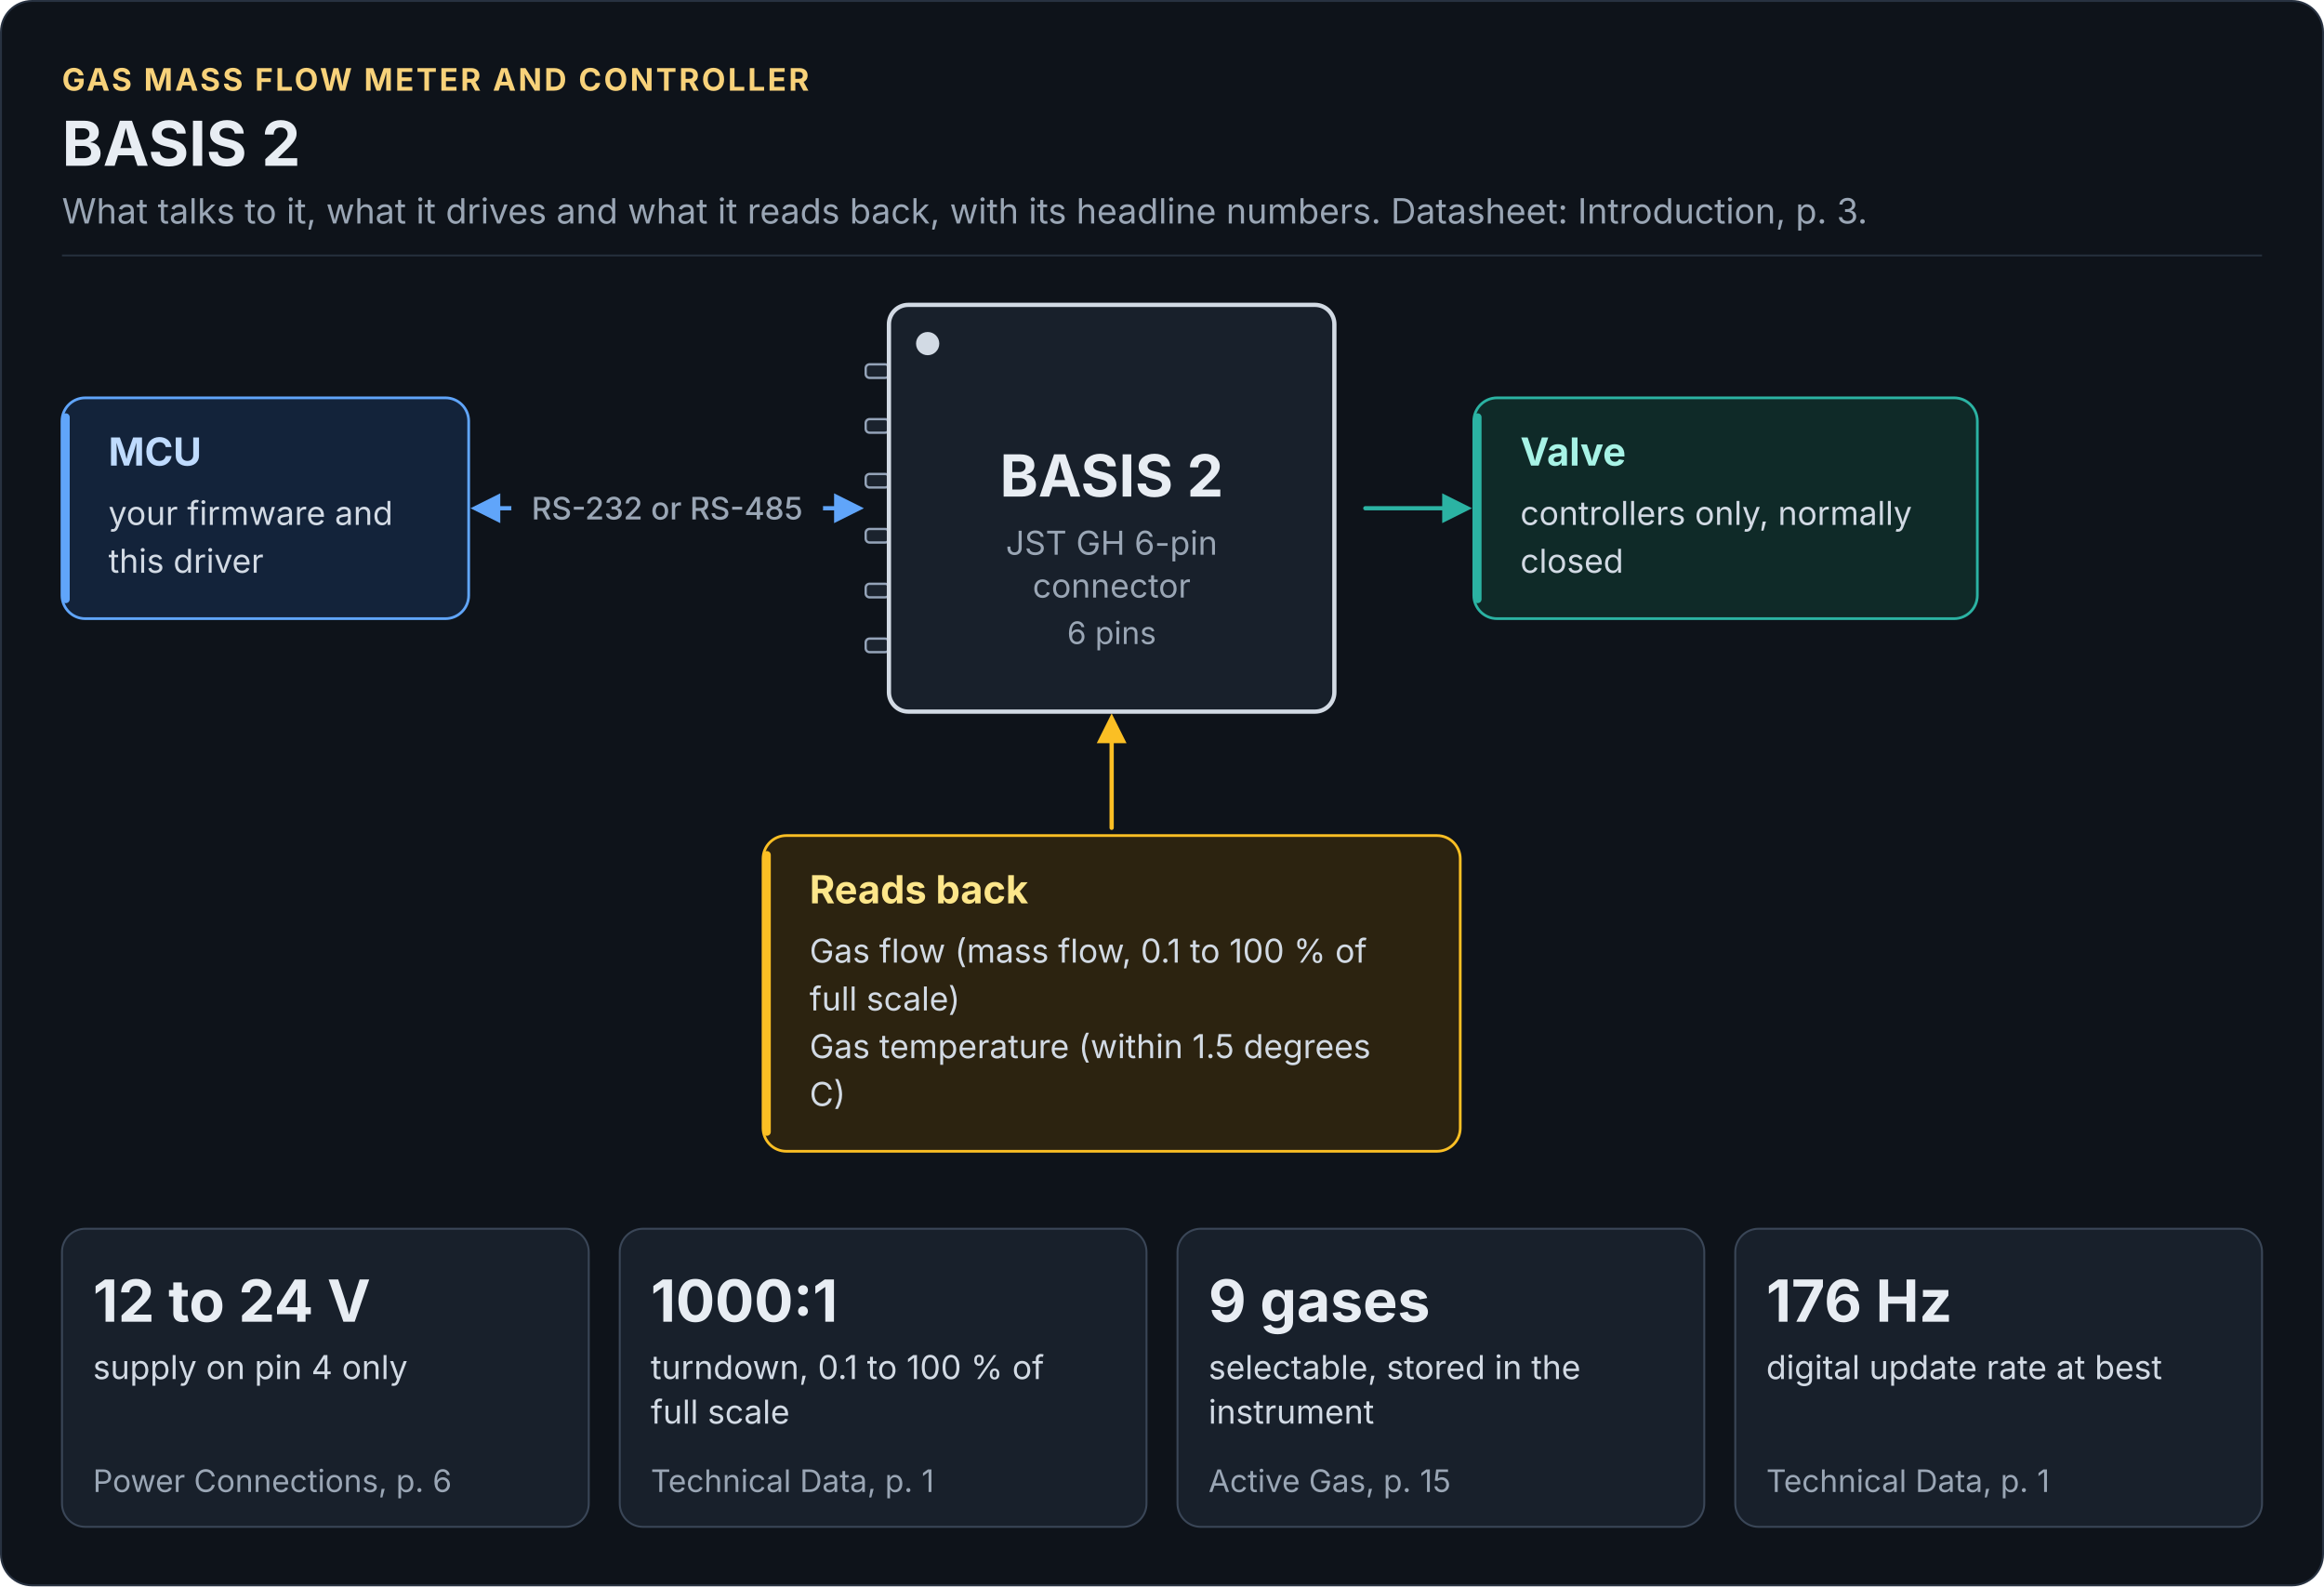
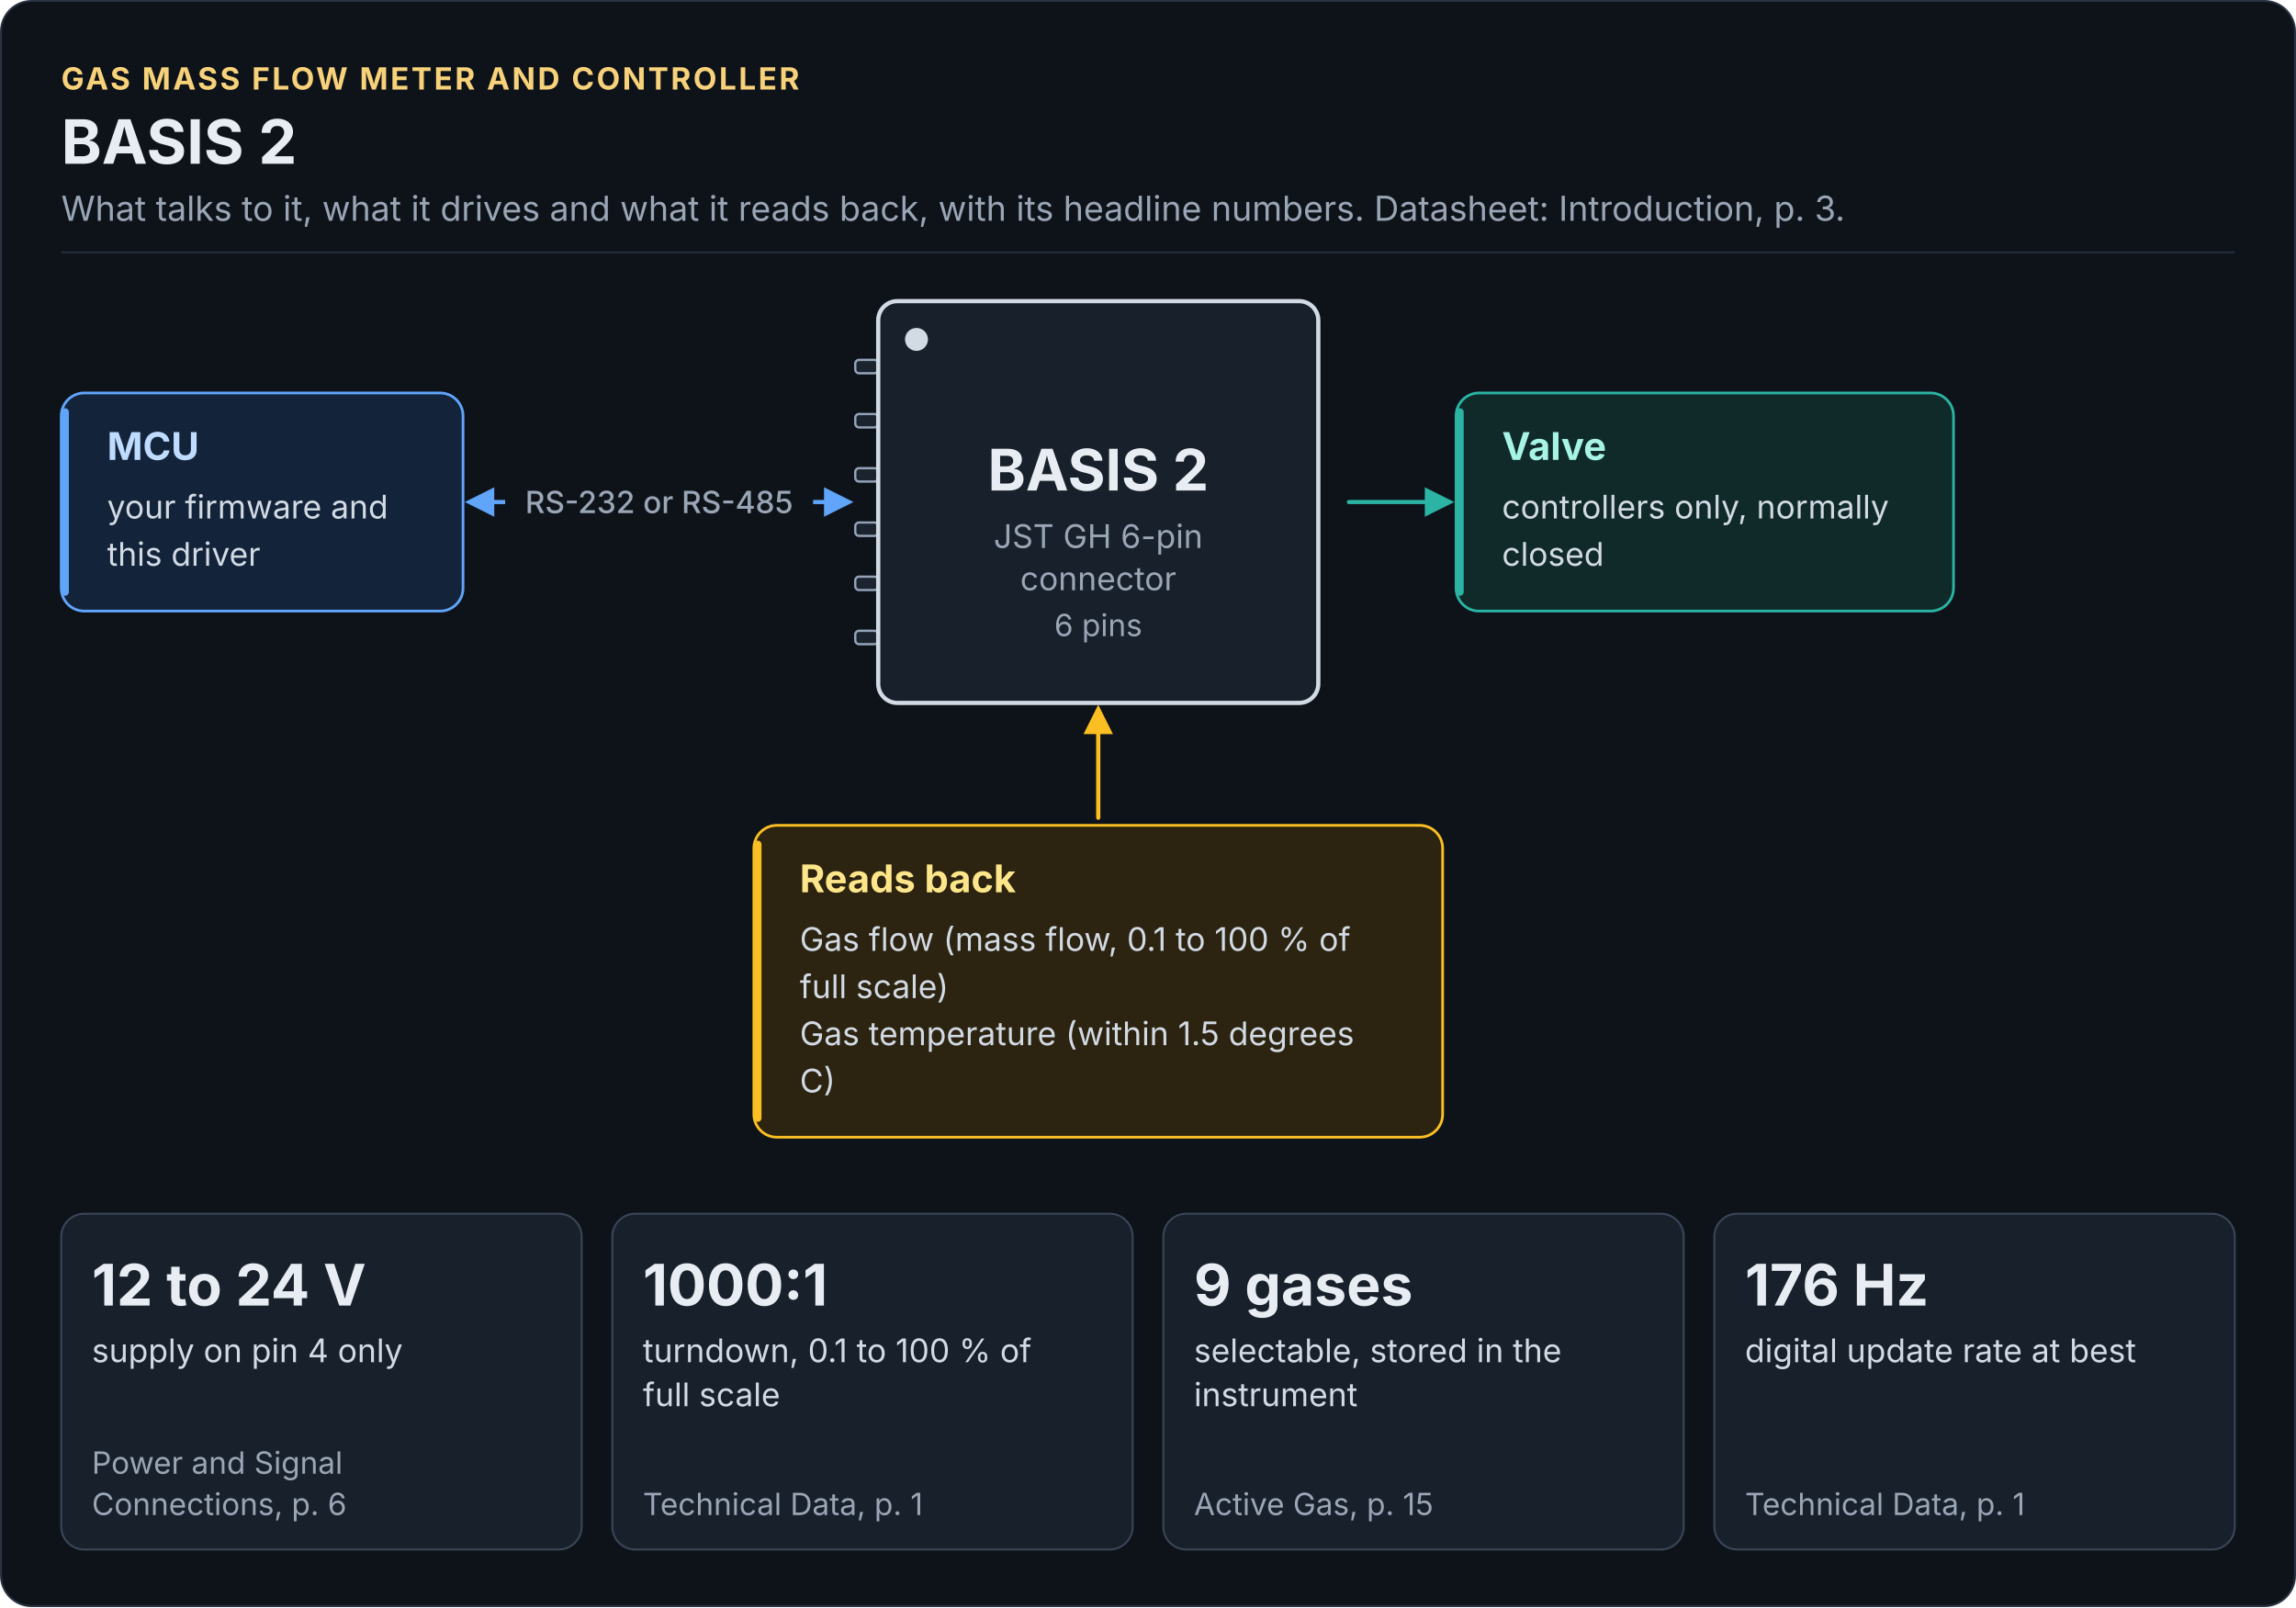
- <svg xmlns="http://www.w3.org/2000/svg" width="1200" height="819" viewBox="0 0 1200 819" role="img" aria-labelledby="chip-hero-title chip-hero-desc" font-family="Inter, 'Segoe UI', Roboto, 'Helvetica Neue', Arial, sans-serif">
+ <svg xmlns="http://www.w3.org/2000/svg" width="1200" height="840" viewBox="0 0 1200 840" role="img" aria-labelledby="chip-hero-title chip-hero-desc" font-family="Inter, 'Segoe UI', Roboto, 'Helvetica Neue', Arial, sans-serif">
  <defs>
    <marker id="fk-arrow-amber-strong" viewBox="0 0 10 10" refX="8" refY="5" markerWidth="7" markerHeight="7" orient="auto-start-reverse">
      <path d="M0 0L10 5L0 10z" fill="#FBBF24" />
    </marker>
    <marker id="fk-arrow-blue-strong" viewBox="0 0 10 10" refX="8" refY="5" markerWidth="7" markerHeight="7" orient="auto-start-reverse">
      <path d="M0 0L10 5L0 10z" fill="#60A5FA" />
    </marker>
    <marker id="fk-arrow-teal-strong" viewBox="0 0 10 10" refX="8" refY="5" markerWidth="7" markerHeight="7" orient="auto-start-reverse">
      <path d="M0 0L10 5L0 10z" fill="#2BB3A3" />
    </marker>
  </defs>
-   <rect x="0.5" y="0.5" width="1199" height="818" rx="16" fill="#0E131A" stroke="#283241" />
+   <rect x="0.5" y="0.5" width="1199" height="839" rx="16" fill="#0E131A" stroke="#283241" />
  <text x="32" y="46.8" font-size="16" font-weight="700" letter-spacing="1.2" fill="#F8D27A">GAS MASS FLOW METER AND CONTROLLER</text>
  <text x="32" y="85.6" font-size="32" font-weight="700" fill="#E8EDF3">BASIS 2</text>
  <text x="32" y="115.4" font-size="18" fill="#9AA6B5">What talks to it, what it drives and what it reads back, with its headline numbers. Datasheet: Introduction, p. 3.</text>
  <rect x="32" y="131.4" width="1136" height="1" fill="#252F3C" />
  <path d="M246 262.4 L443 262.4" fill="none" stroke="#60A5FA" stroke-width="2.2" stroke-linecap="round" stroke-linejoin="round" marker-end="url(#fk-arrow-blue-strong)" marker-start="url(#fk-arrow-blue-strong)" />
  <path d="M705 262.4 L757 262.4" fill="none" stroke="#2BB3A3" stroke-width="2.2" stroke-linecap="round" stroke-linejoin="round" marker-end="url(#fk-arrow-teal-strong)" />
  <path d="M574 427.4 L574 371.4" fill="none" stroke="#FBBF24" stroke-width="2.2" stroke-linecap="round" stroke-linejoin="round" marker-end="url(#fk-arrow-amber-strong)" />
  <rect x="447" y="188.1" width="12" height="7" rx="2" fill="#1B232E" stroke="#94A3B8" stroke-width="1.2" />
  <rect x="447" y="216.4" width="12" height="7" rx="2" fill="#1B232E" stroke="#94A3B8" stroke-width="1.2" />
  <rect x="447" y="244.7" width="12" height="7" rx="2" fill="#1B232E" stroke="#94A3B8" stroke-width="1.2" />
  <rect x="447" y="273.1" width="12" height="7" rx="2" fill="#1B232E" stroke="#94A3B8" stroke-width="1.2" />
  <rect x="447" y="301.4" width="12" height="7" rx="2" fill="#1B232E" stroke="#94A3B8" stroke-width="1.2" />
  <rect x="447" y="329.7" width="12" height="7" rx="2" fill="#1B232E" stroke="#94A3B8" stroke-width="1.2" />
  <rect x="459" y="157.4" width="230" height="210" rx="10" fill="#18202B" stroke="#D2DAE4" stroke-width="2.2" />
  <circle cx="479" cy="177.4" r="6" fill="#D2DAE4" />
  <rect x="32" y="205.4" width="210" height="114" rx="12" fill="#13233A" stroke="#60A5FA" stroke-width="1.4" />
  <rect x="32" y="213.4" width="4" height="98" rx="2" fill="#60A5FA" />
  <rect x="761" y="205.4" width="260" height="114" rx="12" fill="#0F2A28" stroke="#2BB3A3" stroke-width="1.4" />
  <rect x="761" y="213.4" width="4" height="98" rx="2" fill="#2BB3A3" />
  <rect x="394" y="431.4" width="360" height="163" rx="12" fill="#2C2310" stroke="#FBBF24" stroke-width="1.4" />
  <rect x="394" y="439.4" width="4" height="147" rx="2" fill="#FBBF24" />
-   <rect x="32" y="634.4" width="272" height="153.9" rx="12" fill="#18202B" stroke="#3A4657" stroke-width="1" />
-   <rect x="320" y="634.4" width="272" height="153.9" rx="12" fill="#18202B" stroke="#3A4657" stroke-width="1" />
-   <rect x="608" y="634.4" width="272" height="153.9" rx="12" fill="#18202B" stroke="#3A4657" stroke-width="1" />
-   <rect x="896" y="634.4" width="272" height="153.9" rx="12" fill="#18202B" stroke="#3A4657" stroke-width="1" />
+   <rect x="32" y="634.4" width="272" height="175.5" rx="12" fill="#18202B" stroke="#3A4657" stroke-width="1" />
+   <rect x="320" y="634.4" width="272" height="175.5" rx="12" fill="#18202B" stroke="#3A4657" stroke-width="1" />
+   <rect x="608" y="634.4" width="272" height="175.5" rx="12" fill="#18202B" stroke="#3A4657" stroke-width="1" />
+   <rect x="896" y="634.4" width="272" height="175.5" rx="12" fill="#18202B" stroke="#3A4657" stroke-width="1" />
  <text x="574" y="256.4" font-size="30" font-weight="700" text-anchor="middle" fill="#E8EDF3">BASIS 2</text>
  <text x="574" y="286.4" font-size="17" text-anchor="middle" fill="#9AA6B5">JST GH 6-pin</text>
  <text x="574" y="308.5" font-size="17" text-anchor="middle" fill="#9AA6B5">connector</text>
  <text x="574" y="332.5" font-size="16" text-anchor="middle" fill="#9AA6B5">6 pins</text>
  <text x="56" y="240.4" font-size="20" font-weight="700" fill="#BFDBFE">MCU</text>
  <text x="56" y="271" font-size="17" fill="#D2DAE4">your firmware and</text>
  <text x="56" y="295.7" font-size="17" fill="#D2DAE4">this driver</text>
  <rect x="264" y="250.4" width="161" height="24" rx="12" fill="#0E131A" />
  <text x="344.5" y="268.2" font-size="16" font-weight="500" text-anchor="middle" fill="#9AA6B5">RS-232 or RS-485</text>
  <text x="785" y="240.4" font-size="20" font-weight="700" fill="#A7F3E6">Valve</text>
  <text x="785" y="271" font-size="17" fill="#D2DAE4">controllers only, normally</text>
  <text x="785" y="295.7" font-size="17" fill="#D2DAE4">closed</text>
  <text x="418" y="466.4" font-size="20" font-weight="700" fill="#FDE68A">Reads back</text>
  <text x="418" y="497" font-size="17" fill="#D2DAE4">Gas flow (mass flow, 0.1 to 100 % of</text>
  <text x="418" y="521.7" font-size="17" fill="#D2DAE4">full scale)</text>
  <text x="418" y="546.3" font-size="17" fill="#D2DAE4">Gas temperature (within 1.5 degrees</text>
  <text x="418" y="571" font-size="17" fill="#D2DAE4">C)</text>
  <text x="48" y="682.4" font-size="30" font-weight="700" fill="#E8EDF3">12 to 24 V</text>
  <text x="48" y="712" font-size="17" fill="#D2DAE4">supply on pin 4 only</text>
-   <text x="48" y="770.3" font-size="16" fill="#9AA6B5">Power Connections, p. 6</text>
+   <text x="48" y="770.3" font-size="16" fill="#9AA6B5">Power and Signal</text>
+   <text x="48" y="791.9" font-size="16" fill="#9AA6B5">Connections, p. 6</text>
  <text x="336" y="682.4" font-size="30" font-weight="700" fill="#E8EDF3">1000:1</text>
  <text x="336" y="712" font-size="17" fill="#D2DAE4">turndown, 0.1 to 100 % of</text>
  <text x="336" y="735" font-size="17" fill="#D2DAE4">full scale</text>
-   <text x="336" y="770.3" font-size="16" fill="#9AA6B5">Technical Data, p. 1</text>
+   <text x="336" y="791.9" font-size="16" fill="#9AA6B5">Technical Data, p. 1</text>
  <text x="624" y="682.4" font-size="30" font-weight="700" fill="#E8EDF3">9 gases</text>
  <text x="624" y="712" font-size="17" fill="#D2DAE4">selectable, stored in the</text>
  <text x="624" y="735" font-size="17" fill="#D2DAE4">instrument</text>
-   <text x="624" y="770.3" font-size="16" fill="#9AA6B5">Active Gas, p. 15</text>
+   <text x="624" y="791.9" font-size="16" fill="#9AA6B5">Active Gas, p. 15</text>
  <text x="912" y="682.4" font-size="30" font-weight="700" fill="#E8EDF3">176 Hz</text>
  <text x="912" y="712" font-size="17" fill="#D2DAE4">digital update rate at best</text>
-   <text x="912" y="770.3" font-size="16" fill="#9AA6B5">Technical Data, p. 1</text>
+   <text x="912" y="791.9" font-size="16" fill="#9AA6B5">Technical Data, p. 1</text>
</svg>
